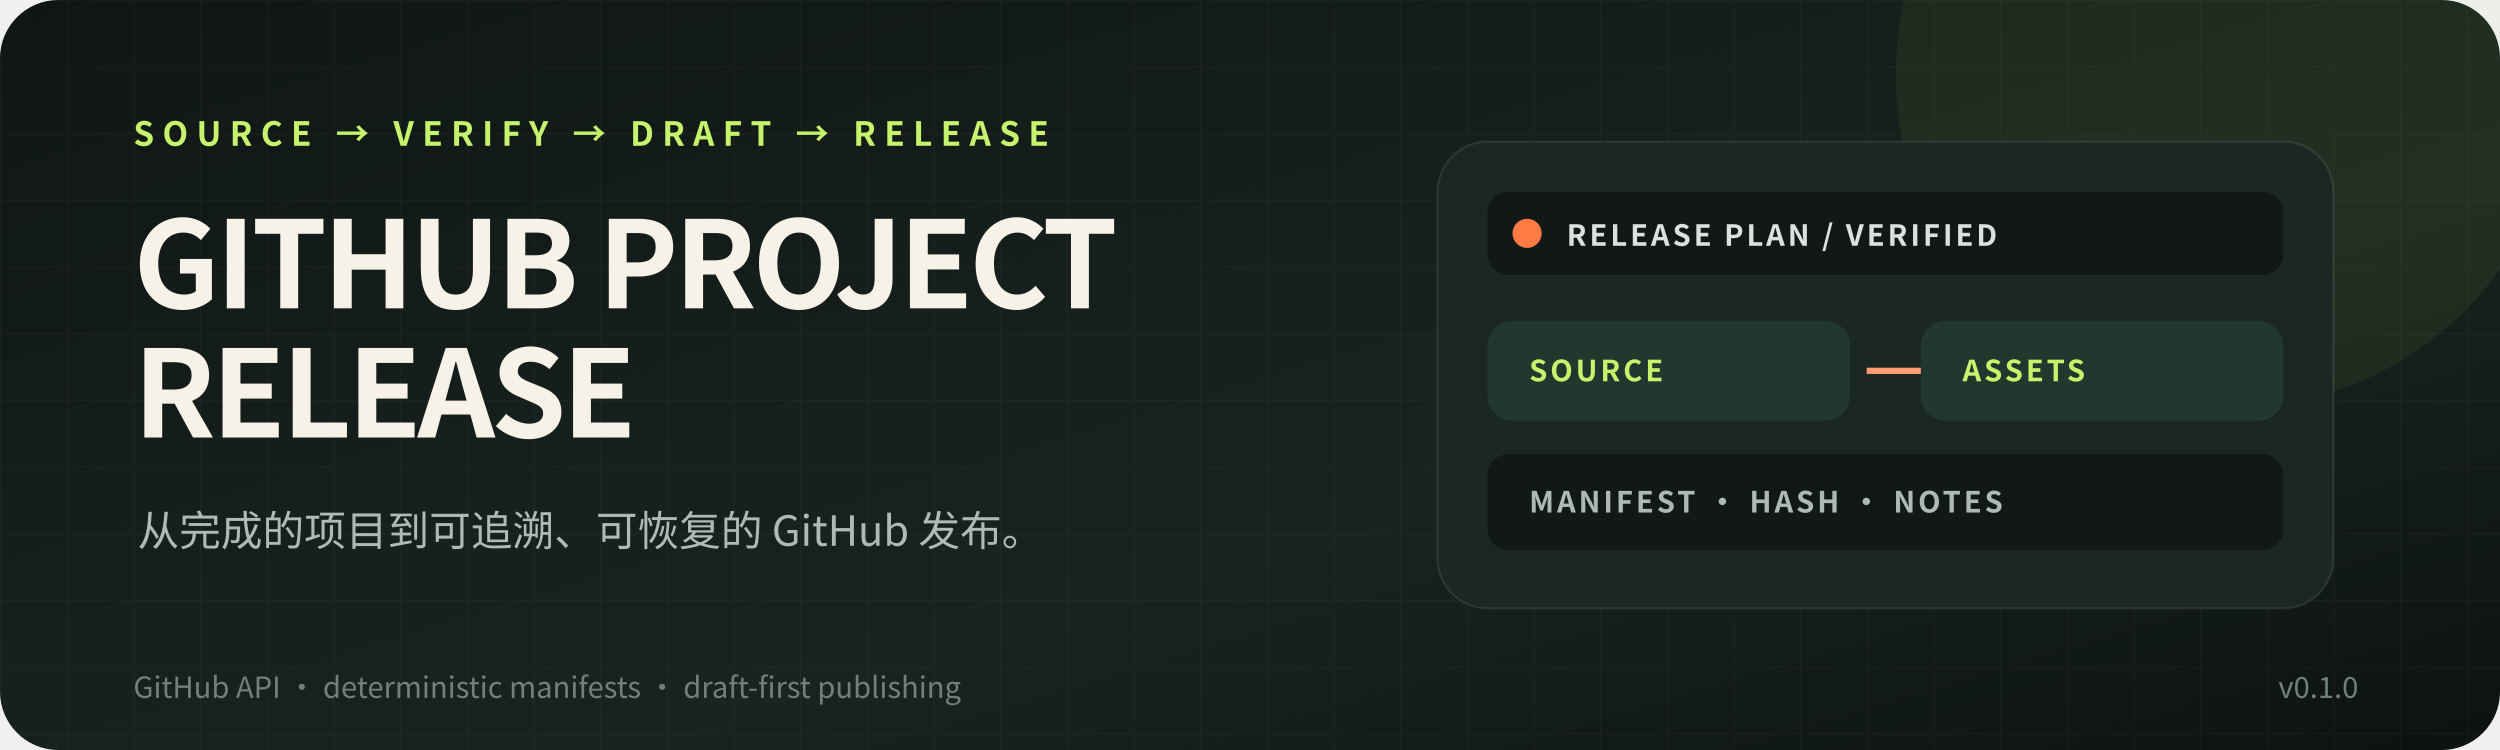
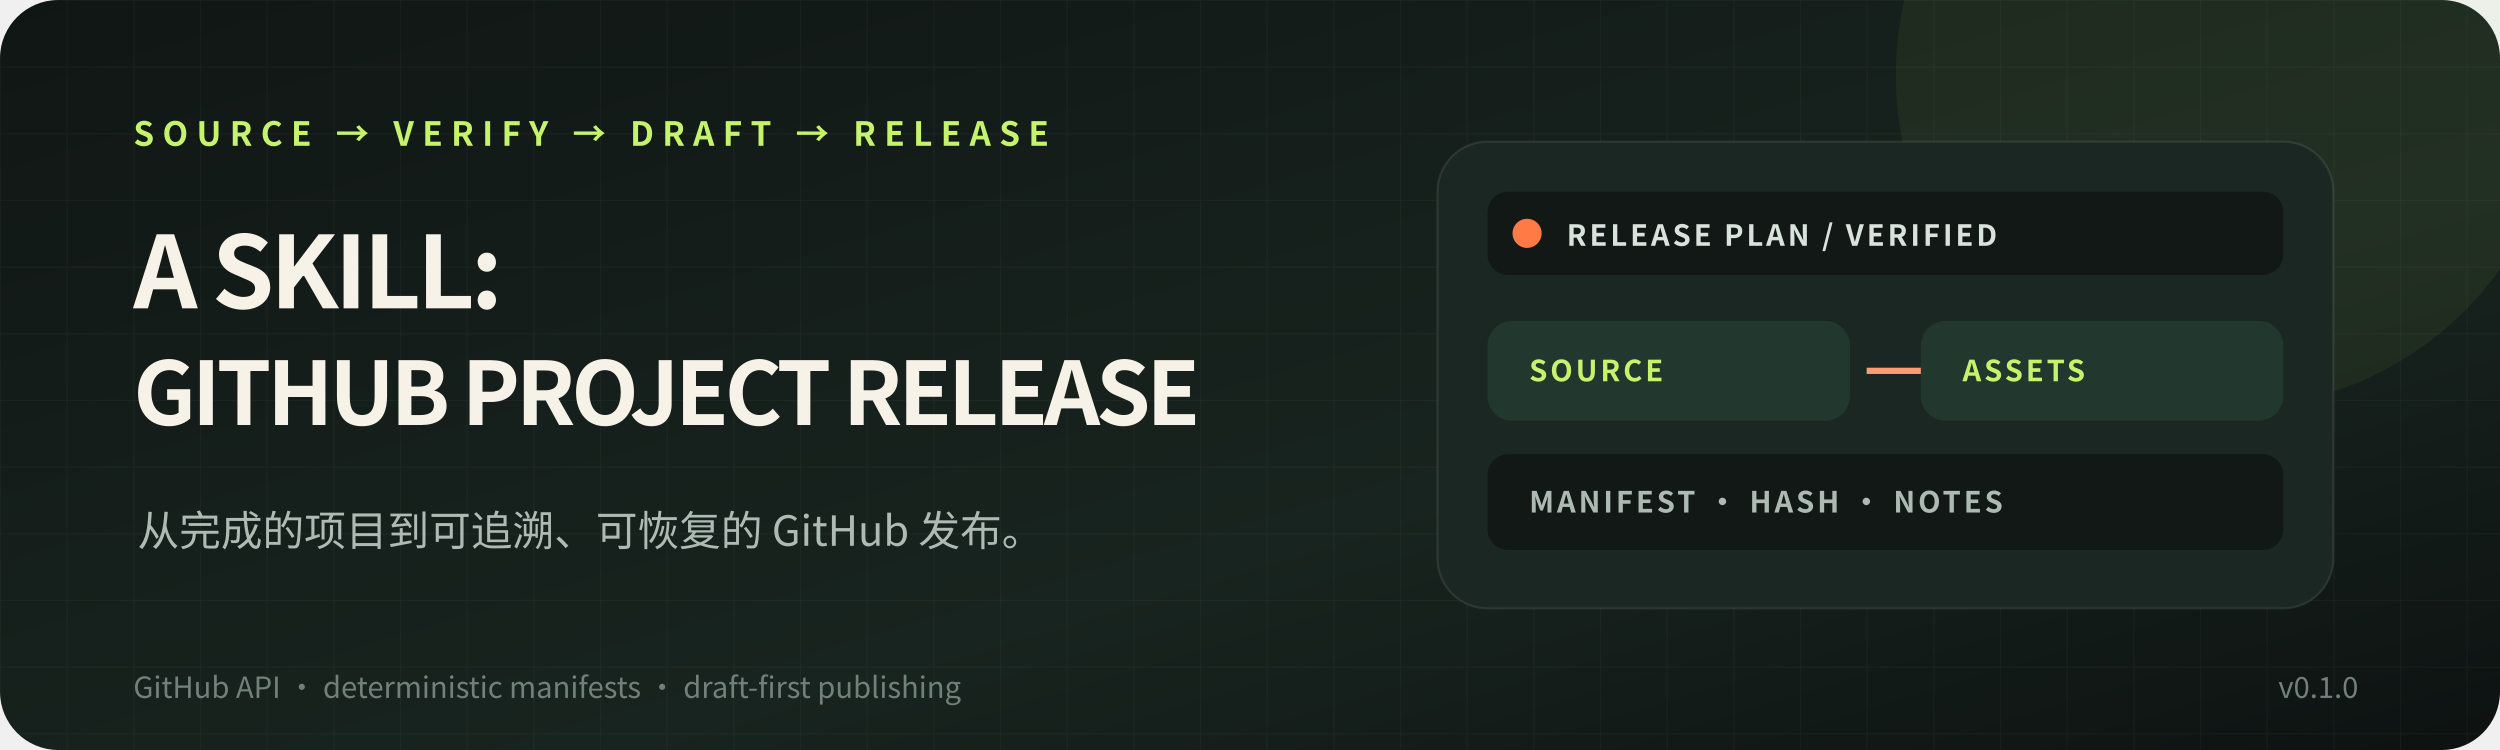
<svg xmlns="http://www.w3.org/2000/svg" width="1200" height="360" viewBox="0 0 1200 360" role="img" aria-labelledby="title desc">
  <defs>
    <linearGradient id="bg" x1="0" y1="0" x2="1" y2="1">
      <stop offset="0" stop-color="#101614" />
      <stop offset="0.62" stop-color="#18241f" />
      <stop offset="1" stop-color="#0d1211" />
    </linearGradient>
    <linearGradient id="line" x1="0" y1="0" x2="1" y2="0">
      <stop offset="0" stop-color="#ff7a45" />
      <stop offset="1" stop-color="#c5f36b" />
    </linearGradient>
    <pattern id="grid" width="32" height="32" patternUnits="userSpaceOnUse">
      <path d="M32 0H0V32" fill="none" stroke="#fff" stroke-opacity=".035" />
    </pattern>
  </defs>
  <rect width="1200" height="360" rx="28" fill="url(#bg)" />
  <rect width="1200" height="360" rx="28" fill="url(#grid)" />
  <circle cx="1070" cy="36" r="160" fill="#c5f36b" fill-opacity=".06" />
  <g font-family="Segoe UI, Microsoft YaHei UI, Noto Sans CJK SC, sans-serif">
    <text x="64" y="70" fill="#c5f36b" font-size="16" font-weight="700" letter-spacing="4">SOURCE → VERIFY → DRAFT → RELEASE</text>
-     <text x="64" y="148" fill="#f6f2e8" font-size="58" font-weight="760" letter-spacing="-2">GITHUB PROJECT</text>
-     <text x="64" y="210" fill="#f6f2e8" font-size="58" font-weight="760" letter-spacing="-2">RELEASE</text>
+     <text x="64" y="148" fill="#f6f2e8" font-size="48" font-weight="760" letter-spacing="-2">A SKILL:</text>
+     <text x="64" y="204" fill="#f6f2e8" font-size="42" font-weight="760" letter-spacing="-2">GITHUB PROJECT RELEASE</text>
    <text x="66" y="262" fill="#aebbb5" font-size="20">从完成的项目到可追溯、可恢复的 GitHub 发布。</text>
    <path d="M64 305H520" fill="none" stroke="url(#line)" stroke-width="4" stroke-linecap="round" />
  </g>
  <g transform="translate(690 68)" font-family="Segoe UI, Microsoft YaHei UI, Noto Sans CJK SC, sans-serif">
    <rect width="430" height="224" rx="24" fill="#1b2722" stroke="#fff" stroke-opacity=".09" />
    <g font-size="14" font-weight="700" letter-spacing="1.4">
      <rect x="24" y="24" width="382" height="40" rx="10" fill="#111816" />
      <circle cx="43" cy="44" r="7" fill="#ff7a45" />
      <text x="62" y="50" fill="#d9e2dd">RELEASE PLAN / VERIFIED</text>
      <rect x="24" y="86" width="174" height="48" rx="12" fill="#22372e" />
      <text x="44" y="115" fill="#c5f36b">SOURCE</text>
      <rect x="232" y="86" width="174" height="48" rx="12" fill="#22372e" />
      <text x="252" y="115" fill="#c5f36b">ASSETS</text>
      <rect x="24" y="150" width="382" height="46" rx="10" fill="#111816" />
      <text x="44" y="178" fill="#adbab4">MANIFEST · HASH · NOTES</text>
    </g>
    <path d="M206 110H232" stroke="#ff9c73" stroke-width="3" />
    <path d="M24 202H406" stroke="url(#line)" stroke-width="4" stroke-linecap="round" />
  </g>
  <g fill="#71817a" font-family="Segoe UI, Microsoft YaHei UI, Noto Sans CJK SC, sans-serif" font-size="14">
    <text x="64" y="335">GitHub API · deterministic manifests · draft-first publishing</text>
    <text x="1132" y="335" text-anchor="end">v0.1.0</text>
  </g>
</svg>
